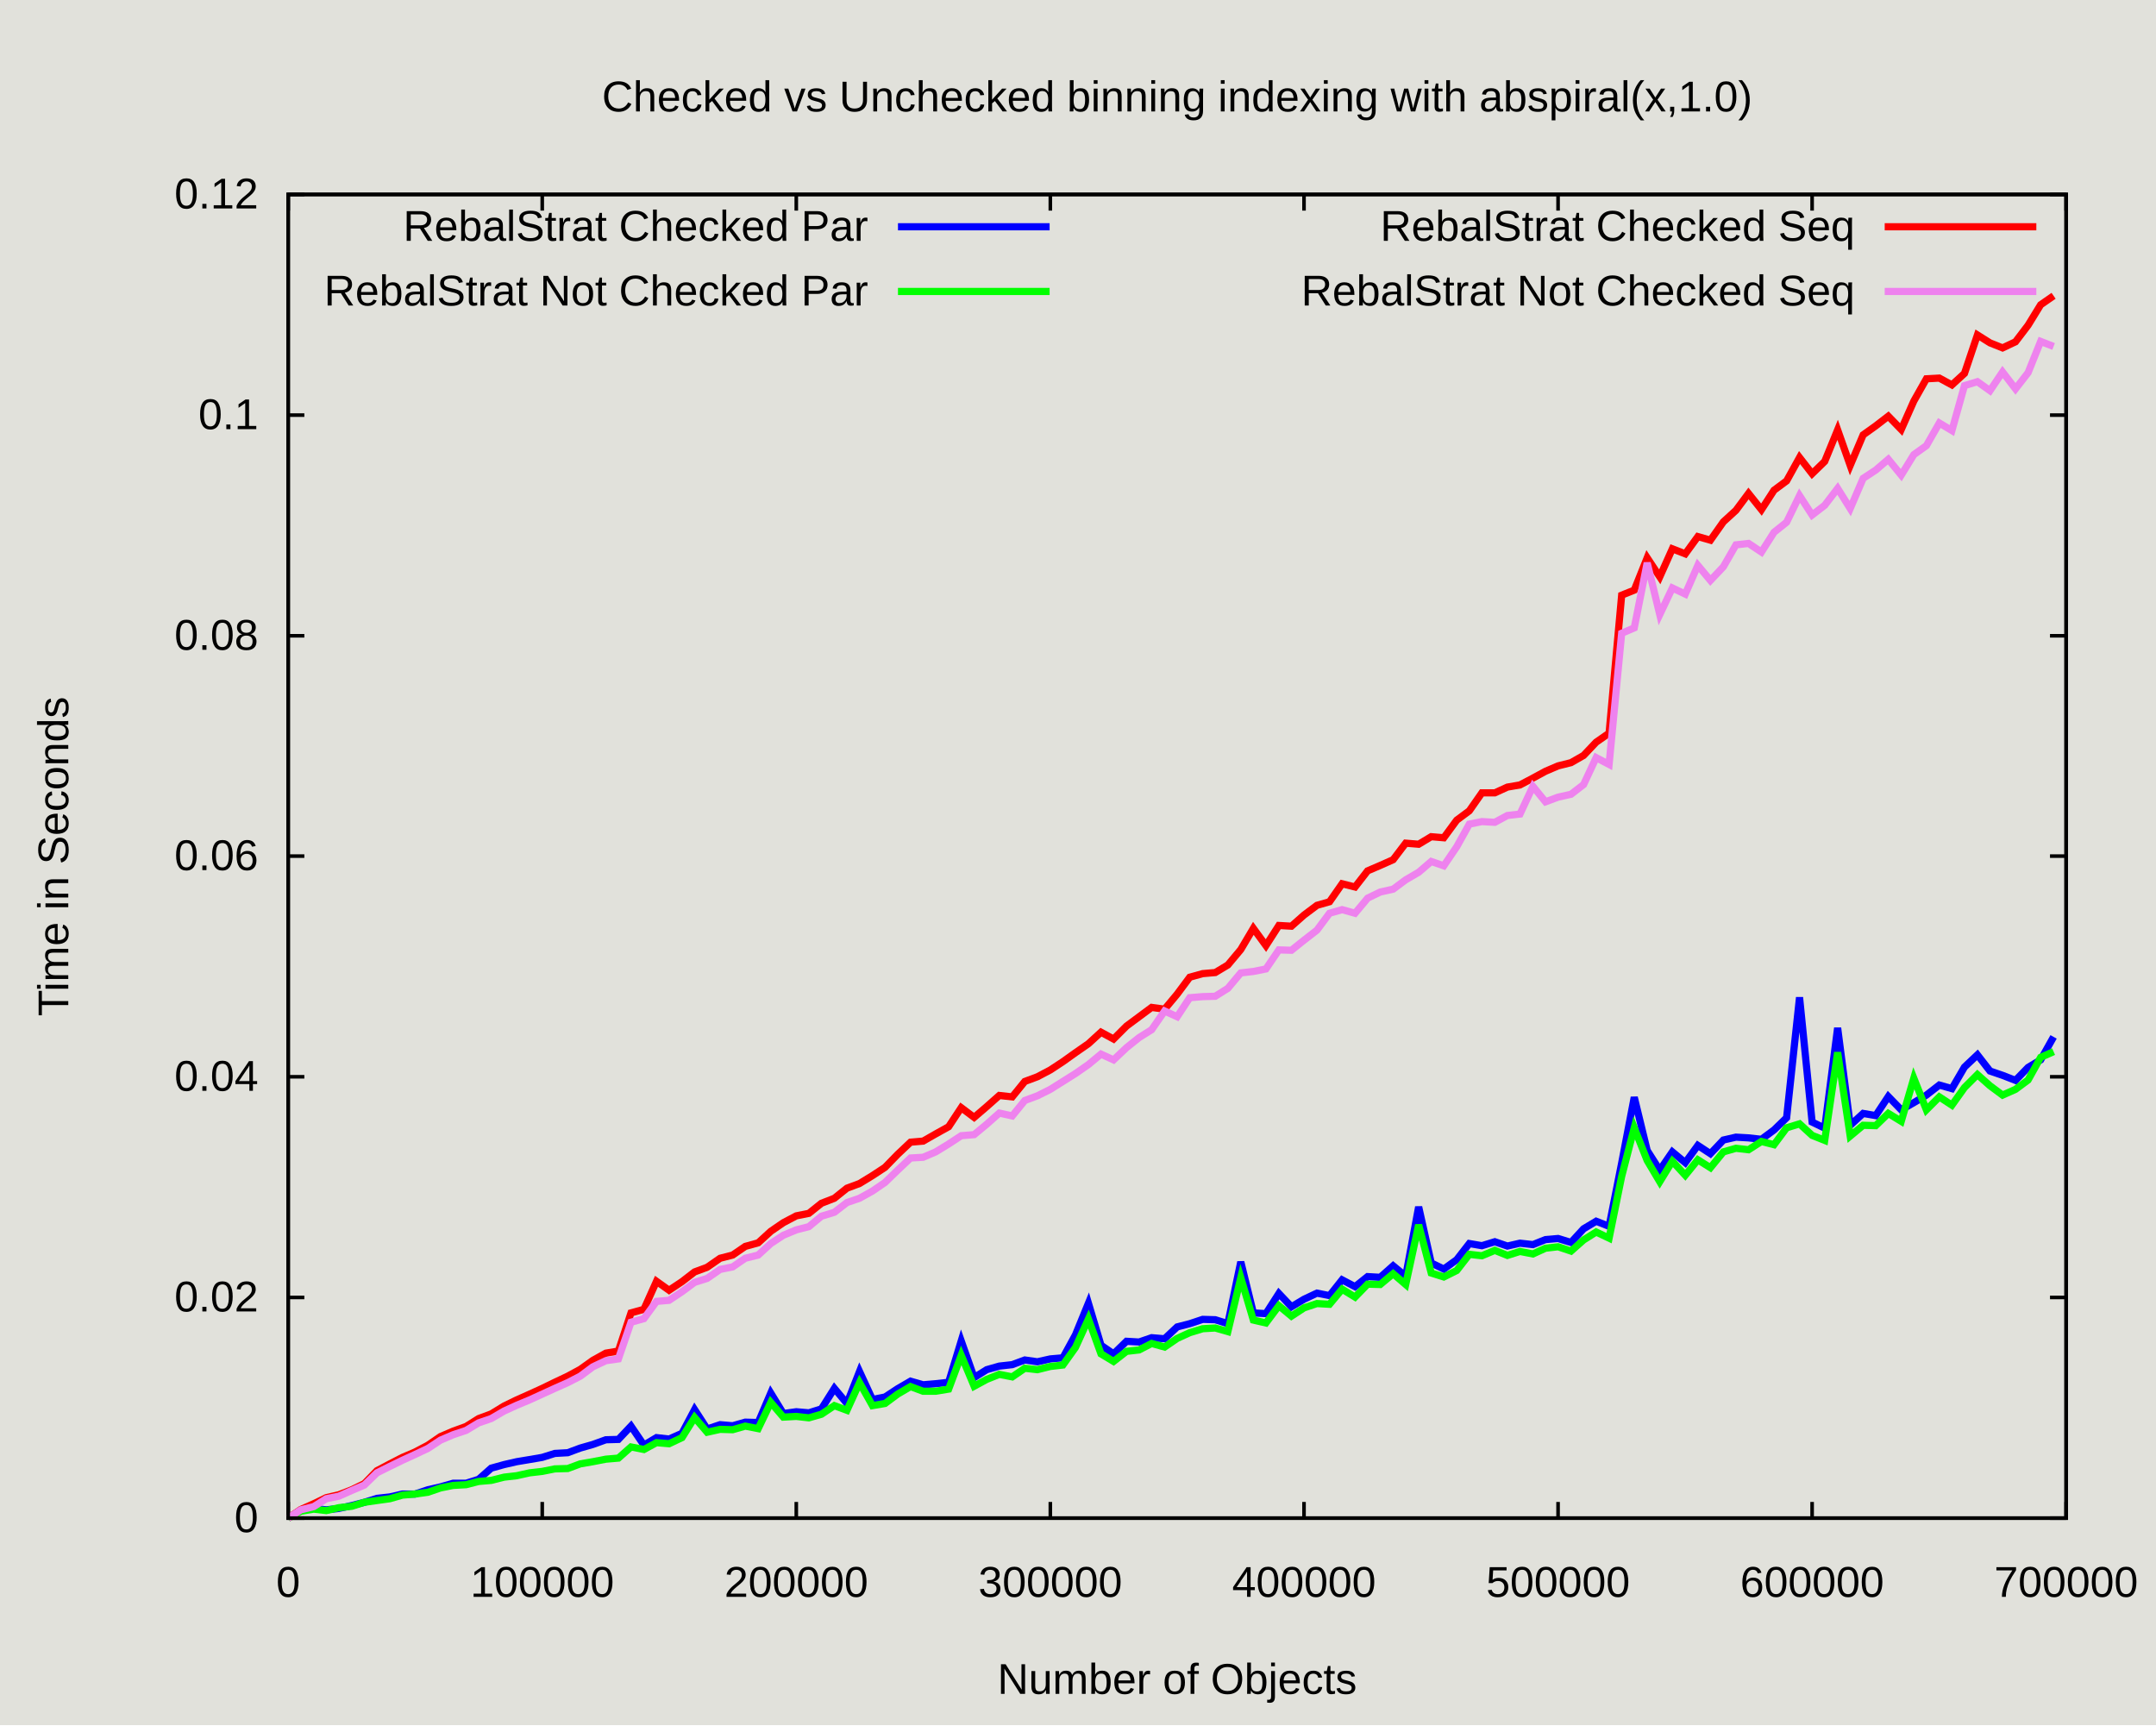
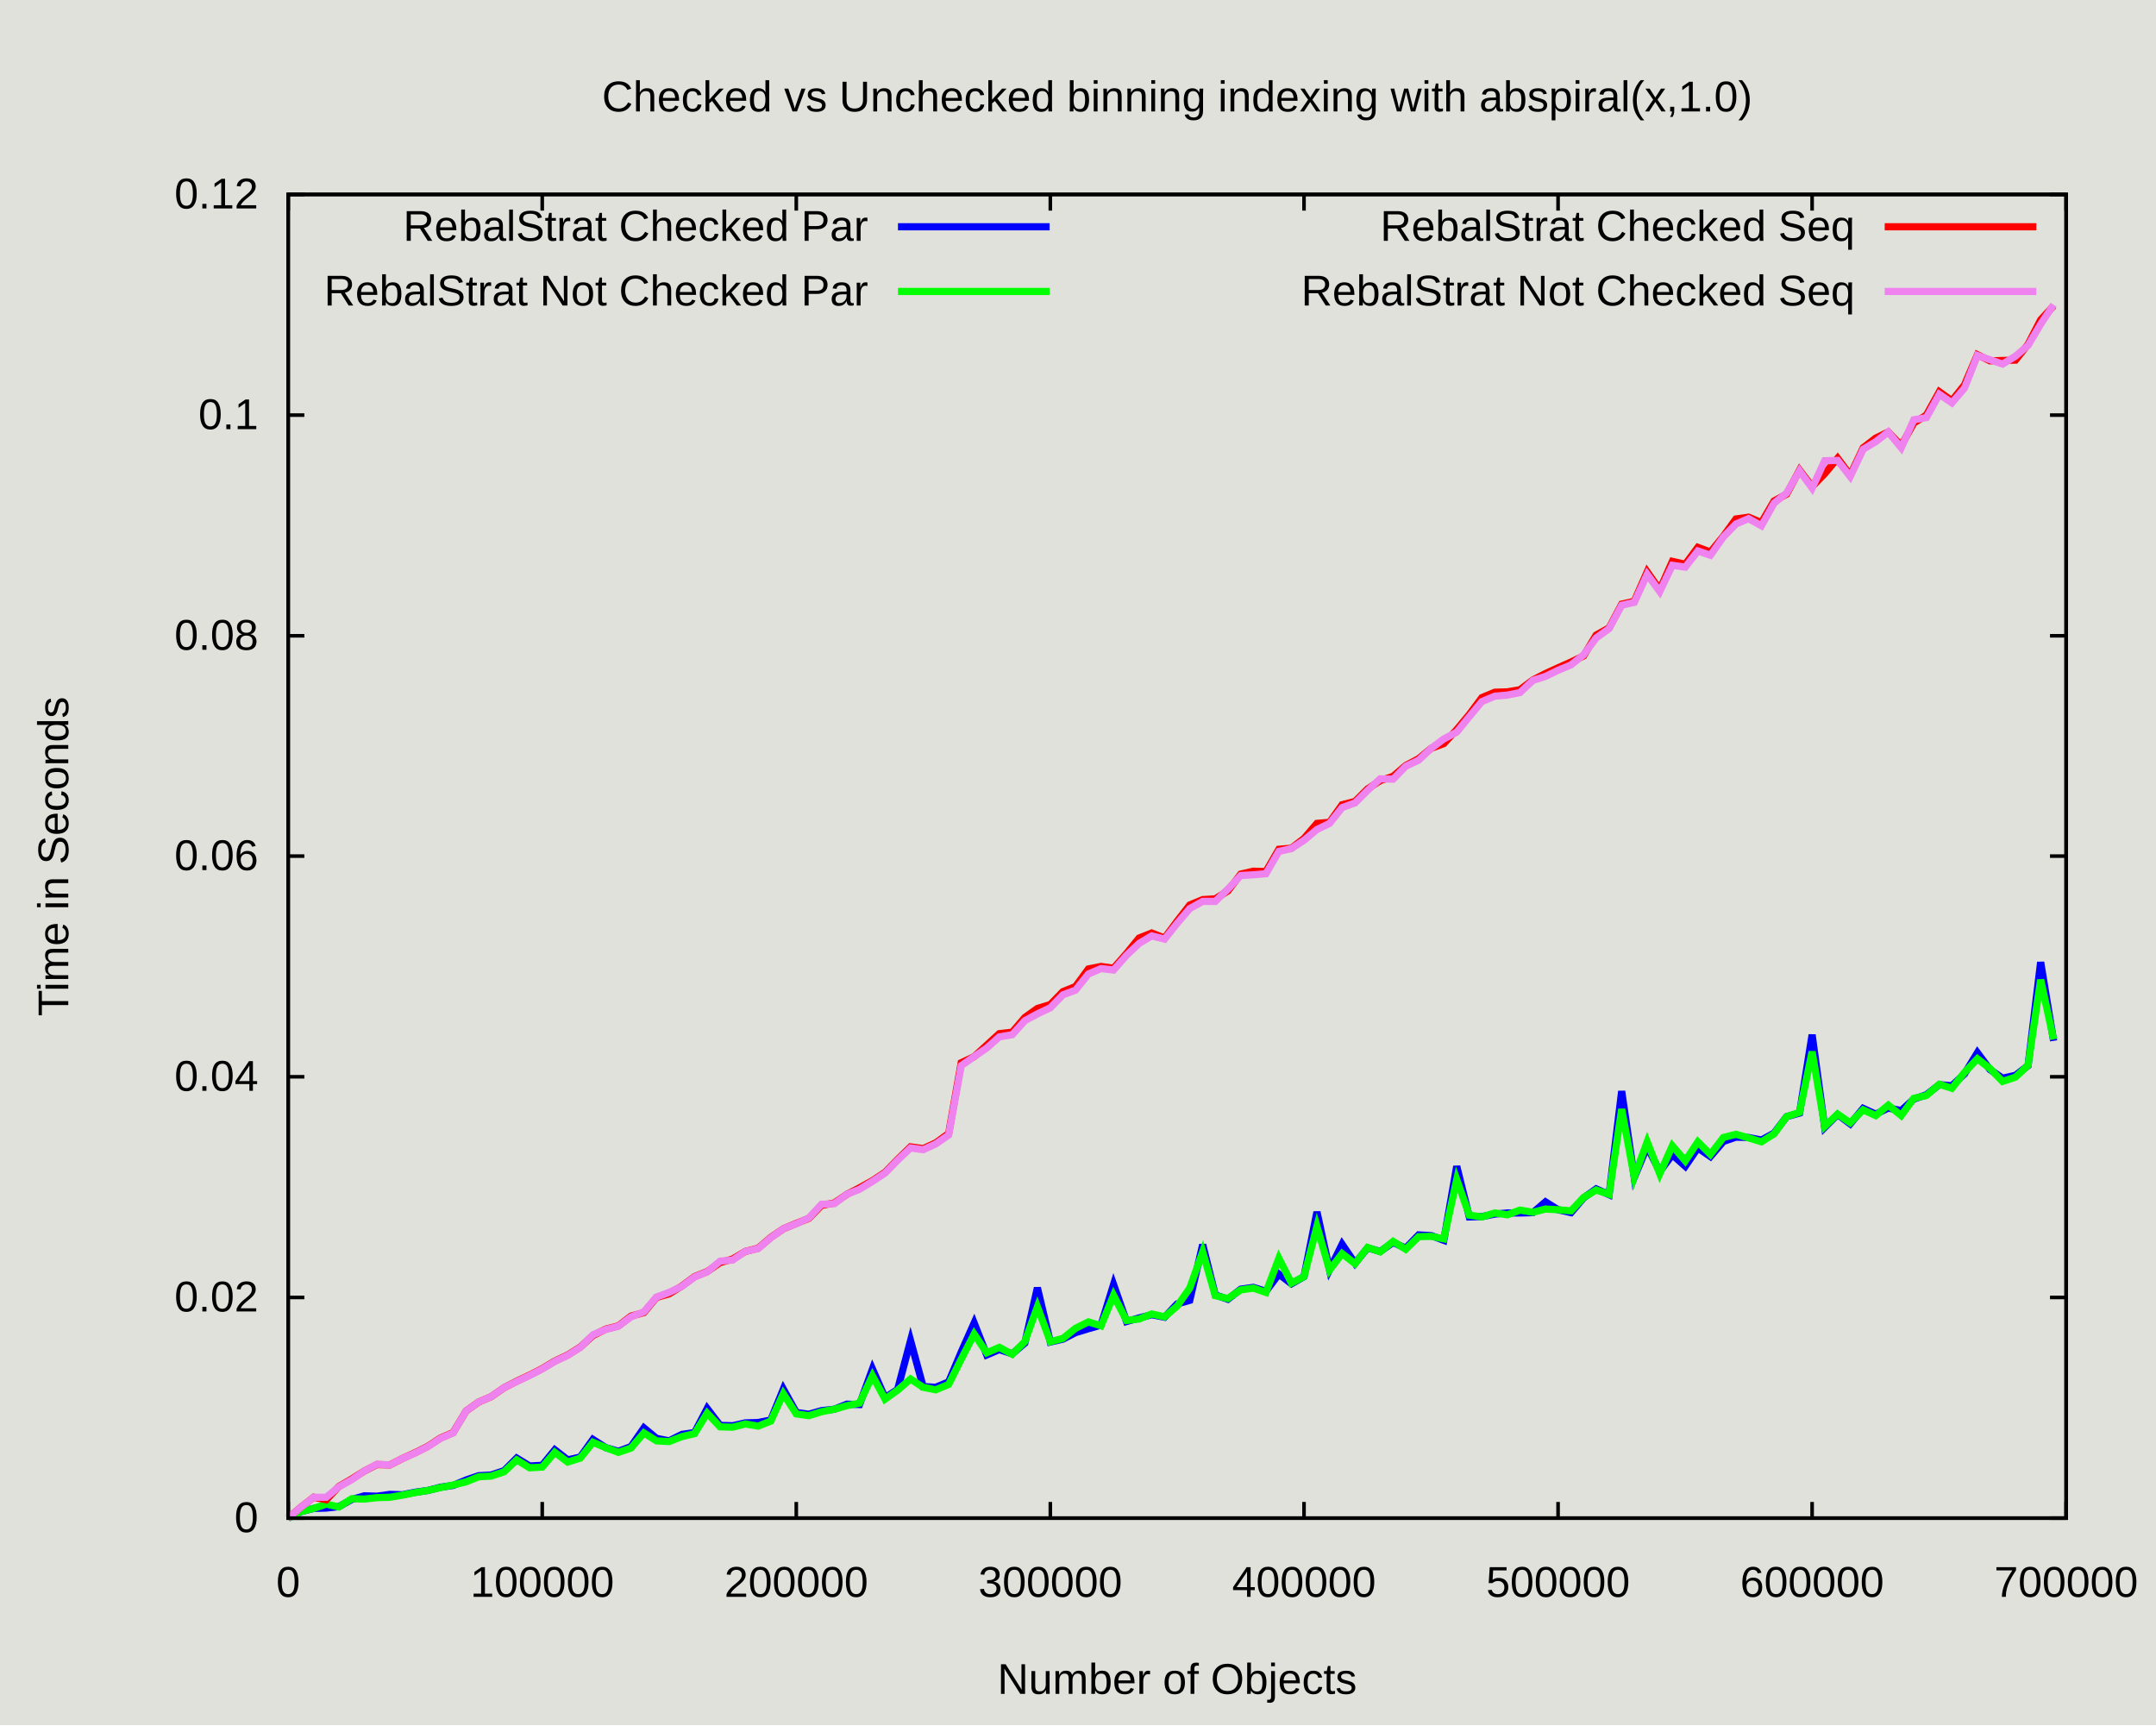
<svg xmlns="http://www.w3.org/2000/svg" xmlns:xlink="http://www.w3.org/1999/xlink" width="600" height="480" viewBox="0 0 600 480">
  <g id="gnuplot_canvas">
    <rect x="0" y="0" width="600" height="480" fill="#e1e1db" />
    <defs>
      <circle id="gpDot" r="0.5" stroke-width="0.5" stroke="currentColor" />
      <path id="gpPt0" stroke-width="0.222" stroke="currentColor" d="M-1,0 h2 M0,-1 v2" />
      <path id="gpPt1" stroke-width="0.222" stroke="currentColor" d="M-1,-1 L1,1 M1,-1 L-1,1" />
      <path id="gpPt2" stroke-width="0.222" stroke="currentColor" d="M-1,0 L1,0 M0,-1 L0,1 M-1,-1 L1,1 M-1,1 L1,-1" />
      <rect id="gpPt3" stroke-width="0.222" stroke="currentColor" x="-1" y="-1" width="2" height="2" />
      <rect id="gpPt4" stroke-width="0.222" stroke="currentColor" fill="currentColor" x="-1" y="-1" width="2" height="2" />
      <circle id="gpPt5" stroke-width="0.222" stroke="currentColor" cx="0" cy="0" r="1" />
      <use xlink:href="#gpPt5" id="gpPt6" fill="currentColor" stroke="none" />
      <path id="gpPt7" stroke-width="0.222" stroke="currentColor" d="M0,-1.33 L-1.33,0.67 L1.33,0.67 z" />
      <use xlink:href="#gpPt7" id="gpPt8" fill="currentColor" stroke="none" />
      <use xlink:href="#gpPt7" id="gpPt9" stroke="currentColor" transform="rotate(180)" />
      <use xlink:href="#gpPt9" id="gpPt10" fill="currentColor" stroke="none" />
      <use xlink:href="#gpPt3" id="gpPt11" stroke="currentColor" transform="rotate(45)" />
      <use xlink:href="#gpPt11" id="gpPt12" fill="currentColor" stroke="none" />
      <path id="gpPt13" stroke-width="0.222" stroke="currentColor" d="M0,1.330 L1.265,0.411 L0.782,-1.067 L-0.782,-1.076 L-1.265,0.411 z" />
      <use xlink:href="#gpPt13" id="gpPt14" fill="currentColor" stroke="none" />
      <filter id="textbox" filterUnits="objectBoundingBox" x="0" y="0" height="1" width="1">
        <feFlood flood-color="#E1E1DB" flood-opacity="1" result="bgnd" />
        <feComposite in="SourceGraphic" in2="bgnd" operator="atop" />
      </filter>
      <filter id="greybox" filterUnits="objectBoundingBox" x="0" y="0" height="1" width="1">
        <feFlood flood-color="lightgrey" flood-opacity="1" result="grey" />
        <feComposite in="SourceGraphic" in2="grey" operator="atop" />
      </filter>
    </defs>
    <g fill="none" color="#E1E1DB" stroke="currentColor" stroke-width="1.00" stroke-linecap="butt" stroke-linejoin="miter">
</g>
    <g fill="none" color="black" stroke="currentColor" stroke-width="1.00" stroke-linecap="butt" stroke-linejoin="miter">
      <path stroke="rgb(  0,   0,   0)" d="M80.2,422.4 L84.7,422.4 M575.0,422.4 L570.5,422.4  " />
      <g transform="translate(71.9,426.3)" stroke="none" fill="rgb(0,0,0)" font-family="Arial" font-size="12.00" text-anchor="end">
        <text>
          <tspan font-family="Arial"> 0</tspan>
        </text>
      </g>
    </g>
    <g fill="none" color="black" stroke="currentColor" stroke-width="1.00" stroke-linecap="butt" stroke-linejoin="miter">
      <path stroke="rgb(  0,   0,   0)" d="M80.2,361.0 L84.7,361.0 M575.0,361.0 L570.5,361.0  " />
      <g transform="translate(71.9,364.9)" stroke="none" fill="rgb(0,0,0)" font-family="Arial" font-size="12.00" text-anchor="end">
        <text>
          <tspan font-family="Arial"> 0.02</tspan>
        </text>
      </g>
    </g>
    <g fill="none" color="black" stroke="currentColor" stroke-width="1.00" stroke-linecap="butt" stroke-linejoin="miter">
      <path stroke="rgb(  0,   0,   0)" d="M80.2,299.6 L84.7,299.6 M575.0,299.6 L570.5,299.6  " />
      <g transform="translate(71.9,303.5)" stroke="none" fill="rgb(0,0,0)" font-family="Arial" font-size="12.00" text-anchor="end">
        <text>
          <tspan font-family="Arial"> 0.04</tspan>
        </text>
      </g>
    </g>
    <g fill="none" color="black" stroke="currentColor" stroke-width="1.00" stroke-linecap="butt" stroke-linejoin="miter">
      <path stroke="rgb(  0,   0,   0)" d="M80.2,238.2 L84.7,238.2 M575.0,238.2 L570.5,238.2  " />
      <g transform="translate(71.9,242.1)" stroke="none" fill="rgb(0,0,0)" font-family="Arial" font-size="12.00" text-anchor="end">
        <text>
          <tspan font-family="Arial"> 0.06</tspan>
        </text>
      </g>
    </g>
    <g fill="none" color="black" stroke="currentColor" stroke-width="1.00" stroke-linecap="butt" stroke-linejoin="miter">
      <path stroke="rgb(  0,   0,   0)" d="M80.2,176.9 L84.7,176.9 M575.0,176.9 L570.5,176.9  " />
      <g transform="translate(71.9,180.8)" stroke="none" fill="rgb(0,0,0)" font-family="Arial" font-size="12.00" text-anchor="end">
        <text>
          <tspan font-family="Arial"> 0.08</tspan>
        </text>
      </g>
    </g>
    <g fill="none" color="black" stroke="currentColor" stroke-width="1.00" stroke-linecap="butt" stroke-linejoin="miter">
      <path stroke="rgb(  0,   0,   0)" d="M80.2,115.5 L84.7,115.5 M575.0,115.5 L570.5,115.5  " />
      <g transform="translate(71.9,119.4)" stroke="none" fill="rgb(0,0,0)" font-family="Arial" font-size="12.00" text-anchor="end">
        <text>
          <tspan font-family="Arial"> 0.1</tspan>
        </text>
      </g>
    </g>
    <g fill="none" color="black" stroke="currentColor" stroke-width="1.00" stroke-linecap="butt" stroke-linejoin="miter">
      <path stroke="rgb(  0,   0,   0)" d="M80.2,54.1 L84.7,54.1 M575.0,54.1 L570.5,54.1  " />
      <g transform="translate(71.9,58.0)" stroke="none" fill="rgb(0,0,0)" font-family="Arial" font-size="12.00" text-anchor="end">
        <text>
          <tspan font-family="Arial"> 0.12</tspan>
        </text>
      </g>
    </g>
    <g fill="none" color="black" stroke="currentColor" stroke-width="1.00" stroke-linecap="butt" stroke-linejoin="miter">
      <path stroke="rgb(  0,   0,   0)" d="M80.2,422.4 L80.2,417.9 M80.2,54.1 L80.2,58.6  " />
      <g transform="translate(80.2,444.3)" stroke="none" fill="rgb(0,0,0)" font-family="Arial" font-size="12.00" text-anchor="middle">
        <text>
          <tspan font-family="Arial"> 0</tspan>
        </text>
      </g>
    </g>
    <g fill="none" color="black" stroke="currentColor" stroke-width="1.00" stroke-linecap="butt" stroke-linejoin="miter">
      <path stroke="rgb(  0,   0,   0)" d="M150.9,422.4 L150.9,417.9 M150.9,54.1 L150.9,58.6  " />
      <g transform="translate(150.9,444.3)" stroke="none" fill="rgb(0,0,0)" font-family="Arial" font-size="12.00" text-anchor="middle">
        <text>
          <tspan font-family="Arial"> 100000</tspan>
        </text>
      </g>
    </g>
    <g fill="none" color="black" stroke="currentColor" stroke-width="1.00" stroke-linecap="butt" stroke-linejoin="miter">
      <path stroke="rgb(  0,   0,   0)" d="M221.6,422.4 L221.6,417.9 M221.6,54.1 L221.6,58.6  " />
      <g transform="translate(221.6,444.3)" stroke="none" fill="rgb(0,0,0)" font-family="Arial" font-size="12.00" text-anchor="middle">
        <text>
          <tspan font-family="Arial"> 200000</tspan>
        </text>
      </g>
    </g>
    <g fill="none" color="black" stroke="currentColor" stroke-width="1.00" stroke-linecap="butt" stroke-linejoin="miter">
      <path stroke="rgb(  0,   0,   0)" d="M292.3,422.4 L292.3,417.9 M292.3,54.1 L292.3,58.6  " />
      <g transform="translate(292.3,444.3)" stroke="none" fill="rgb(0,0,0)" font-family="Arial" font-size="12.00" text-anchor="middle">
        <text>
          <tspan font-family="Arial"> 300000</tspan>
        </text>
      </g>
    </g>
    <g fill="none" color="black" stroke="currentColor" stroke-width="1.00" stroke-linecap="butt" stroke-linejoin="miter">
      <path stroke="rgb(  0,   0,   0)" d="M362.9,422.4 L362.9,417.9 M362.9,54.1 L362.9,58.6  " />
      <g transform="translate(362.9,444.3)" stroke="none" fill="rgb(0,0,0)" font-family="Arial" font-size="12.00" text-anchor="middle">
        <text>
          <tspan font-family="Arial"> 400000</tspan>
        </text>
      </g>
    </g>
    <g fill="none" color="black" stroke="currentColor" stroke-width="1.00" stroke-linecap="butt" stroke-linejoin="miter">
      <path stroke="rgb(  0,   0,   0)" d="M433.6,422.4 L433.6,417.9 M433.6,54.1 L433.6,58.6  " />
      <g transform="translate(433.6,444.3)" stroke="none" fill="rgb(0,0,0)" font-family="Arial" font-size="12.00" text-anchor="middle">
        <text>
          <tspan font-family="Arial"> 500000</tspan>
        </text>
      </g>
    </g>
    <g fill="none" color="black" stroke="currentColor" stroke-width="1.00" stroke-linecap="butt" stroke-linejoin="miter">
      <path stroke="rgb(  0,   0,   0)" d="M504.3,422.4 L504.3,417.9 M504.3,54.1 L504.3,58.6  " />
      <g transform="translate(504.3,444.3)" stroke="none" fill="rgb(0,0,0)" font-family="Arial" font-size="12.00" text-anchor="middle">
        <text>
          <tspan font-family="Arial"> 600000</tspan>
        </text>
      </g>
    </g>
    <g fill="none" color="black" stroke="currentColor" stroke-width="1.00" stroke-linecap="butt" stroke-linejoin="miter">
      <path stroke="rgb(  0,   0,   0)" d="M575.0,422.4 L575.0,417.9 M575.0,54.1 L575.0,58.6  " />
      <g transform="translate(575.0,444.3)" stroke="none" fill="rgb(0,0,0)" font-family="Arial" font-size="12.00" text-anchor="middle">
        <text>
          <tspan font-family="Arial"> 700000</tspan>
        </text>
      </g>
    </g>
    <g fill="none" color="black" stroke="currentColor" stroke-width="1.00" stroke-linecap="butt" stroke-linejoin="miter">
</g>
    <g fill="none" color="black" stroke="currentColor" stroke-width="1.00" stroke-linecap="butt" stroke-linejoin="miter">
      <path stroke="rgb(  0,   0,   0)" d="M80.2,54.1 L80.2,422.4 L575.0,422.4 L575.0,54.1 L80.2,54.1 Z  " />
    </g>
    <g fill="none" color="black" stroke="currentColor" stroke-width="1.00" stroke-linecap="butt" stroke-linejoin="miter">
      <g transform="translate(19.0,238.3) rotate(270)" stroke="none" fill="black" font-family="Arial" font-size="12.00" text-anchor="middle">
        <text>
          <tspan font-family="Arial">Time in Seconds</tspan>
        </text>
      </g>
    </g>
    <g fill="none" color="black" stroke="currentColor" stroke-width="1.00" stroke-linecap="butt" stroke-linejoin="miter">
      <g transform="translate(327.6,471.3)" stroke="none" fill="black" font-family="Arial" font-size="12.00" text-anchor="middle">
        <text>
          <tspan font-family="Arial">Number of Objects</tspan>
        </text>
      </g>
    </g>
    <g fill="none" color="black" stroke="currentColor" stroke-width="1.00" stroke-linecap="butt" stroke-linejoin="miter">
      <g transform="translate(327.6,31.0)" stroke="none" fill="black" font-family="Arial" font-size="12.00" text-anchor="middle">
        <text>
          <tspan font-family="Arial">Checked vs Unchecked binning indexing with abspiral(x,1.0)</tspan>
        </text>
      </g>
    </g>
    <g fill="none" color="black" stroke="currentColor" stroke-width="1.00" stroke-linecap="butt" stroke-linejoin="miter">
</g>
    <g id="gnuplot_plot_1">
      <g fill="none" color="#E1E1DB" stroke="currentColor" stroke-width="2.00" stroke-linecap="butt" stroke-linejoin="miter">
</g>
      <g fill="none" color="black" stroke="currentColor" stroke-width="2.00" stroke-linecap="butt" stroke-linejoin="miter">
        <g transform="translate(241.6,67.0)" stroke="none" fill="black" font-family="Arial" font-size="12.00" text-anchor="end">
          <text>
            <tspan font-family="Arial">RebalStrat Checked Par</tspan>
          </text>
        </g>
      </g>
      <g fill="none" color="black" stroke="currentColor" stroke-width="2.00" stroke-linecap="butt" stroke-linejoin="miter">
-         <path stroke="rgb(  0,   0, 255)" d="M249.9,63.1 L292.1,63.1 M80.2,422.4 L83.7,420.2 L87.3,419.7 L90.8,420.1 L94.3,419.7 L97.9,418.9   L101.4,418.0 L104.9,416.9 L108.5,416.5 L112.0,415.7 L115.5,415.7 L119.1,414.5 L122.6,413.7 L126.1,412.7   L129.7,412.7 L133.2,411.6 L136.7,408.5 L140.3,407.5 L143.8,406.7 L147.4,406.1 L150.9,405.5 L154.4,404.4   L158.0,404.2 L161.5,402.9 L165.0,401.9 L168.6,400.6 L172.1,400.5 L175.6,396.8 L179.2,402.1 L182.7,400.0   L186.2,400.4 L189.8,398.8 L193.3,392.2 L196.8,397.6 L200.4,396.4 L203.9,396.7 L207.4,395.7 L211.0,395.8   L214.5,387.6 L218.0,393.3 L221.6,392.8 L225.1,393.1 L228.6,392.0 L232.2,386.3 L235.7,390.5 L239.2,381.6   L242.8,389.4 L246.3,388.7 L249.8,386.4 L253.4,384.3 L256.9,385.3 L260.4,385.0 L264.0,384.6 L267.5,373.1   L271.1,383.3 L274.6,381.1 L278.1,380.1 L281.7,379.7 L285.2,378.4 L288.7,378.9 L292.3,378.1 L295.8,377.8   L299.3,371.4 L302.9,362.6 L306.4,374.3 L309.9,376.7 L313.5,373.2 L317.0,373.4 L320.5,372.2 L324.1,372.5   L327.6,369.2 L331.1,368.3 L334.7,367.1 L338.2,367.2 L341.7,368.3 L345.3,351.1 L348.8,365.3 L352.3,365.5   L355.9,359.9 L359.4,363.6 L362.9,361.5 L366.5,359.8 L370.0,360.5 L373.5,356.1 L377.1,358.0 L380.6,355.2   L384.1,355.4 L387.7,352.2 L391.2,355.1 L394.8,335.8 L398.3,351.4 L401.8,353.1 L405.4,350.5 L408.9,346.0   L412.4,346.6 L416.0,345.5 L419.5,346.7 L423.0,345.9 L426.6,346.3 L430.1,344.9 L433.6,344.6 L437.2,345.7   L440.7,341.9 L444.2,339.8 L447.8,341.2 L451.3,323.6 L454.8,305.3 L458.4,320.1 L461.9,325.6 L465.4,320.5   L469.0,323.5 L472.5,318.7 L476.0,321.0 L479.6,317.2 L483.1,316.4 L486.6,316.6 L490.2,317.0 L493.7,314.4   L497.2,311.0 L500.8,277.5 L504.3,312.2 L507.8,313.9 L511.4,286.0 L514.9,313.1 L518.5,309.8 L522.0,310.4   L525.5,305.1 L529.1,308.8 L532.6,306.8 L536.1,304.7 L539.7,301.9 L543.2,302.9 L546.7,296.9 L550.3,293.5   L553.8,298.0 L557.3,299.2 L560.9,300.6 L564.4,297.0 L567.9,294.9 L571.5,288.5  " />
+         <path stroke="rgb(  0,   0, 255)" d="M249.9,63.1 L292.1,63.1 M80.2,422.4 L83.7,420.6 L87.3,419.7 L90.8,419.6 L94.3,419.2 L97.9,417.2   L101.4,416.2 L104.9,416.3 L108.5,415.8 L112.0,415.9 L115.5,415.2 L119.1,414.7 L122.6,413.8 L126.1,413.3   L129.7,411.8 L133.2,410.6 L136.7,410.4 L140.3,409.2 L143.8,405.7 L147.4,407.9 L150.9,407.7 L154.4,403.4   L158.0,406.2 L161.5,405.4 L165.0,400.5 L168.6,402.8 L172.1,403.8 L175.6,402.5 L179.2,397.3 L182.7,400.2   L186.2,400.9 L189.8,399.1 L193.3,398.6 L196.8,391.9 L200.4,396.6 L203.9,396.7 L207.4,395.9 L211.0,395.8   L214.5,395.1 L218.0,386.5 L221.6,393.0 L225.1,393.5 L228.6,392.5 L232.2,392.1 L235.7,390.7 L239.2,390.8   L242.8,380.9 L246.3,388.9 L249.8,386.6 L253.4,373.0 L256.9,385.8 L260.4,386.0 L264.0,384.5 L267.5,376.2   L271.1,368.1 L274.6,377.0 L278.1,375.5 L281.7,376.7 L285.2,373.7 L288.7,358.3 L292.3,373.4 L295.8,372.6   L299.3,370.8 L302.9,369.7 L306.4,368.7 L309.9,357.4 L313.5,367.7 L317.0,366.7 L320.5,365.8 L324.1,366.5   L327.6,362.8 L331.1,361.8 L334.7,346.3 L338.2,360.3 L341.7,361.5 L345.3,358.7 L348.8,358.2 L352.3,359.3   L355.9,354.5 L359.4,357.2 L362.9,355.2 L366.5,337.2 L370.0,353.3 L373.5,346.2 L377.1,351.5 L380.6,347.2   L384.1,348.2 L387.7,345.7 L391.2,347.3 L394.8,343.6 L398.3,343.8 L401.8,345.1 L405.4,324.5 L408.9,338.6   L412.4,338.5 L416.0,337.8 L419.5,337.5 L423.0,337.5 L426.6,337.4 L430.1,334.4 L433.6,336.6 L437.2,337.4   L440.7,333.3 L444.2,330.8 L447.8,332.4 L451.3,303.6 L454.8,327.6 L458.4,319.0 L461.9,326.0 L465.4,321.3   L469.0,324.5 L472.5,319.4 L476.0,321.8 L479.6,317.6 L483.1,316.4 L486.6,316.5 L490.2,317.2 L493.7,315.3   L497.2,310.7 L500.8,309.7 L504.3,287.9 L507.8,313.7 L511.4,310.1 L514.9,312.7 L518.5,308.4 L522.0,310.0   L525.5,308.3 L529.1,309.0 L532.6,305.8 L536.1,304.6 L539.7,301.8 L543.2,302.1 L546.7,298.8 L550.3,292.9   L553.8,297.6 L557.3,300.0 L560.9,299.2 L564.4,296.5 L567.9,267.7 L571.5,289.6  " />
      </g>
    </g>
    <g id="gnuplot_plot_2">
      <g fill="none" color="black" stroke="currentColor" stroke-width="2.00" stroke-linecap="butt" stroke-linejoin="miter">
        <g transform="translate(241.6,85.0)" stroke="none" fill="black" font-family="Arial" font-size="12.00" text-anchor="end">
          <text>
            <tspan font-family="Arial">RebalStrat Not Checked Par</tspan>
          </text>
        </g>
      </g>
      <g fill="none" color="black" stroke="currentColor" stroke-width="2.00" stroke-linecap="butt" stroke-linejoin="miter">
-         <path stroke="rgb(  0, 255,   0)" d="M249.9,81.1 L292.1,81.1 M80.2,422.4 L83.7,420.5 L87.3,419.9 L90.8,420.3 L94.3,419.5 L97.9,419.1   L101.4,418.0 L104.9,417.5 L108.5,417.0 L112.0,416.0 L115.5,415.7 L119.1,415.2 L122.6,414.0 L126.1,413.3   L129.7,413.1 L133.2,412.2 L136.7,411.9 L140.3,411.0 L143.8,410.6 L147.4,409.8 L150.9,409.4 L154.4,408.7   L158.0,408.6 L161.5,407.3 L165.0,406.7 L168.6,406.0 L172.1,405.7 L175.6,402.6 L179.2,403.3 L182.7,401.4   L186.2,401.7 L189.8,400.0 L193.3,394.4 L196.8,398.5 L200.4,397.7 L203.9,397.8 L207.4,396.8 L211.0,397.5   L214.5,390.2 L218.0,394.3 L221.6,394.1 L225.1,394.5 L228.6,393.5 L232.2,391.1 L235.7,392.4 L239.2,384.7   L242.8,391.1 L246.3,390.5 L249.8,387.9 L253.4,385.8 L256.9,387.1 L260.4,387.1 L264.0,386.5 L267.5,377.1   L271.1,385.7 L274.6,383.8 L278.1,382.4 L281.7,383.1 L285.2,380.7 L288.7,381.1 L292.3,380.2 L295.8,379.8   L299.3,374.9 L302.9,367.0 L306.4,376.7 L309.9,378.8 L313.5,376.0 L317.0,375.6 L320.5,373.8 L324.1,374.8   L327.6,372.4 L331.1,370.8 L334.7,369.7 L338.2,369.5 L341.7,370.5 L345.3,355.5 L348.8,367.3 L352.3,368.1   L355.9,363.3 L359.4,366.2 L362.9,363.9 L366.5,362.7 L370.0,362.9 L373.5,358.7 L377.1,360.9 L380.6,357.3   L384.1,357.4 L387.7,354.4 L391.2,357.4 L394.8,340.8 L398.3,354.2 L401.8,355.3 L405.4,353.5 L408.9,349.0   L412.4,349.4 L416.0,347.9 L419.5,349.3 L423.0,348.2 L426.6,348.9 L430.1,347.3 L433.6,346.9 L437.2,348.1   L440.7,345.0 L444.2,342.8 L447.8,344.5 L451.3,327.3 L454.8,313.8 L458.4,322.9 L461.9,328.8 L465.4,323.1   L469.0,327.0 L472.5,322.7 L476.0,324.9 L479.6,320.5 L483.1,319.5 L486.6,319.9 L490.2,317.6 L493.7,318.5   L497.2,313.8 L500.8,312.7 L504.3,315.9 L507.8,317.3 L511.4,292.8 L514.9,316.1 L518.5,313.1 L522.0,313.2   L525.5,309.8 L529.1,312.0 L532.6,300.0 L536.1,308.8 L539.7,305.2 L543.2,307.5 L546.7,302.6 L550.3,299.0   L553.8,302.1 L557.3,304.7 L560.9,303.1 L564.4,300.5 L567.9,294.2 L571.5,292.6  " />
+         <path stroke="rgb(  0, 255,   0)" d="M249.9,81.1 L292.1,81.1 M80.2,422.4 L83.7,420.6 L87.3,419.7 L90.8,418.5 L94.3,419.3 L97.9,417.0   L101.4,417.1 L104.9,416.7 L108.5,416.6 L112.0,416.0 L115.5,415.3 L119.1,414.7 L122.6,413.9 L126.1,413.2   L129.7,412.3 L133.2,410.9 L136.7,410.7 L140.3,409.5 L143.8,406.2 L147.4,408.4 L150.9,408.2 L154.4,404.1   L158.0,406.8 L161.5,405.7 L165.0,401.3 L168.6,402.8 L172.1,404.1 L175.6,402.9 L179.2,398.7 L182.7,400.9   L186.2,401.1 L189.8,399.7 L193.3,398.9 L196.8,393.2 L200.4,397.0 L203.9,397.1 L207.4,396.2 L211.0,396.8   L214.5,395.4 L218.0,387.8 L221.6,393.4 L225.1,393.9 L228.6,392.8 L232.2,392.1 L235.7,391.1 L239.2,390.4   L242.8,382.8 L246.3,389.3 L249.8,386.8 L253.4,383.7 L256.9,386.0 L260.4,386.7 L264.0,385.2 L267.5,378.2   L271.1,371.2 L274.6,376.4 L278.1,374.9 L281.7,376.8 L285.2,373.3 L288.7,363.6 L292.3,373.3 L295.8,372.4   L299.3,369.6 L302.9,367.8 L306.4,368.9 L309.9,360.4 L313.5,367.4 L317.0,367.0 L320.5,365.6 L324.1,366.4   L327.6,363.4 L331.1,358.4 L334.7,348.3 L338.2,360.5 L341.7,361.3 L345.3,358.9 L348.8,358.4 L352.3,359.6   L355.9,350.1 L359.4,357.0 L362.9,355.2 L366.5,341.2 L370.0,353.4 L373.5,348.8 L377.1,351.6 L380.6,347.1   L384.1,348.3 L387.7,345.4 L391.2,347.6 L394.8,344.1 L398.3,344.0 L401.8,344.7 L405.4,328.2 L408.9,338.1   L412.4,338.6 L416.0,337.5 L419.5,338.0 L423.0,336.7 L426.6,337.3 L430.1,336.4 L433.6,336.6 L437.2,336.9   L440.7,333.2 L444.2,331.1 L447.8,332.3 L451.3,308.6 L454.8,327.5 L458.4,317.7 L461.9,326.6 L465.4,318.8   L469.0,323.0 L472.5,317.7 L476.0,321.2 L479.6,316.5 L483.1,315.6 L486.6,316.6 L490.2,317.7 L493.7,315.5   L497.2,310.7 L500.8,309.5 L504.3,292.6 L507.8,313.4 L511.4,310.0 L514.9,312.4 L518.5,308.8 L522.0,310.4   L525.5,307.5 L529.1,310.4 L532.6,305.6 L536.1,304.8 L539.7,301.7 L543.2,302.8 L546.7,298.4 L550.3,294.6   L553.8,297.3 L557.3,300.9 L560.9,299.7 L564.4,296.4 L567.9,272.6 L571.5,289.2  " />
      </g>
    </g>
    <g id="gnuplot_plot_3">
      <g fill="none" color="black" stroke="currentColor" stroke-width="2.00" stroke-linecap="butt" stroke-linejoin="miter">
        <g transform="translate(516.2,67.0)" stroke="none" fill="black" font-family="Arial" font-size="12.00" text-anchor="end">
          <text>
            <tspan font-family="Arial">RebalStrat Checked Seq</tspan>
          </text>
        </g>
      </g>
      <g fill="none" color="black" stroke="currentColor" stroke-width="2.00" stroke-linecap="butt" stroke-linejoin="miter">
-         <path stroke="rgb(255,   0,   0)" d="M524.5,63.1 L566.7,63.1 M80.2,422.4 L83.7,420.0 L87.3,418.4 L90.8,416.7 L94.3,415.9 L97.9,414.5   L101.4,412.8 L104.9,409.2 L108.5,407.3 L112.0,405.5 L115.5,404.0 L119.1,402.1 L122.6,399.7 L126.1,398.2   L129.7,396.9 L133.2,394.7 L136.7,393.4 L140.3,391.2 L143.8,389.5 L147.4,387.9 L150.9,386.3 L154.4,384.6   L158.0,382.9 L161.5,381.0 L165.0,378.5 L168.6,376.5 L172.1,375.9 L175.6,365.3 L179.2,364.3 L182.7,356.5   L186.2,359.0 L189.8,356.6 L193.3,353.9 L196.8,352.6 L200.4,350.1 L203.9,349.2 L207.4,346.8 L211.0,345.8   L214.5,342.6 L218.0,340.2 L221.6,338.3 L225.1,337.6 L228.6,334.8 L232.2,333.4 L235.7,330.6 L239.2,329.3   L242.8,327.1 L246.3,324.8 L249.8,321.2 L253.4,317.8 L256.9,317.5 L260.4,315.5 L264.0,313.5 L267.5,308.2   L271.1,310.9 L274.6,307.9 L278.1,304.8 L281.7,305.2 L285.2,300.9 L288.7,299.6 L292.3,297.7 L295.8,295.4   L299.3,292.9 L302.9,290.4 L306.4,287.2 L309.9,289.1 L313.5,285.5 L317.0,282.9 L320.5,280.3 L324.1,280.8   L327.6,276.6 L331.1,271.9 L334.7,270.9 L338.2,270.6 L341.7,268.5 L345.3,264.2 L348.8,258.3 L352.3,263.1   L355.9,257.5 L359.4,257.7 L362.9,254.6 L366.5,251.9 L370.0,250.9 L373.5,245.9 L377.1,246.8 L380.6,242.3   L384.1,240.8 L387.7,239.2 L391.2,234.6 L394.8,234.9 L398.3,232.8 L401.8,233.1 L405.4,228.2 L408.9,225.6   L412.4,220.6 L416.0,220.6 L419.5,219.0 L423.0,218.4 L426.6,216.5 L430.1,214.6 L433.6,213.1 L437.2,212.2   L440.7,210.2 L444.2,206.5 L447.8,204.0 L451.3,165.6 L454.8,164.2 L458.4,155.2 L461.9,160.5 L465.4,152.7   L469.0,154.1 L472.5,149.3 L476.0,150.3 L479.6,145.2 L483.1,142.0 L486.6,137.3 L490.2,141.8 L493.7,136.4   L497.2,133.8 L500.8,127.3 L504.3,131.8 L507.8,128.4 L511.4,119.6 L514.9,129.5 L518.5,121.0 L522.0,118.5   L525.5,115.8 L529.1,119.5 L532.6,111.6 L536.1,105.4 L539.7,105.2 L543.2,107.1 L546.7,103.9 L550.3,93.2   L553.8,95.4 L557.3,96.8 L560.9,95.1 L564.4,90.5 L567.9,84.8 L571.5,82.3  " />
+         <path stroke="rgb(255,   0,   0)" d="M524.5,63.1 L566.7,63.1 M80.2,422.4 L83.7,419.4 L87.3,416.6 L90.8,417.3 L94.3,413.6 L97.9,411.5   L101.4,409.3 L104.9,407.5 L108.5,407.6 L112.0,405.8 L115.5,404.2 L119.1,402.4 L122.6,400.1 L126.1,398.6   L129.7,392.6 L133.2,390.1 L136.7,388.6 L140.3,386.1 L143.8,384.3 L147.4,382.6 L150.9,380.8 L154.4,378.7   L158.0,377.0 L161.5,374.8 L165.0,371.6 L168.6,369.8 L172.1,368.9 L175.6,366.2 L179.2,365.2 L182.7,361.0   L186.2,360.0 L189.8,357.8 L193.3,355.2 L196.8,353.8 L200.4,351.3 L203.9,350.3 L207.4,348.2 L211.0,347.3   L214.5,344.3 L218.0,341.9 L221.6,340.4 L225.1,339.0 L228.6,335.4 L232.2,334.7 L235.7,332.3 L239.2,330.5   L242.8,328.5 L246.3,326.2 L249.8,322.6 L253.4,319.1 L256.9,319.6 L260.4,318.0 L264.0,315.4 L267.5,295.7   L271.1,294.0 L274.6,290.8 L278.1,287.6 L281.7,287.2 L285.2,283.1 L288.7,280.6 L292.3,279.5 L295.8,275.9   L299.3,274.5 L302.9,269.6 L306.4,268.9 L309.9,269.4 L313.5,265.3 L317.0,261.0 L320.5,259.6 L324.1,261.0   L327.6,256.3 L331.1,251.8 L334.7,250.3 L338.2,250.1 L341.7,247.9 L345.3,243.2 L348.8,242.4 L352.3,242.5   L355.9,236.3 L359.4,236.0 L362.9,233.3 L366.5,229.1 L370.0,228.8 L373.5,223.9 L377.1,223.0 L380.6,219.5   L384.1,217.2 L387.7,216.0 L391.2,213.0 L394.8,211.1 L398.3,208.2 L401.8,206.9 L405.4,203.0 L408.9,198.8   L412.4,194.1 L416.0,192.6 L419.5,192.5 L423.0,191.9 L426.6,189.2 L430.1,187.4 L433.6,185.8 L437.2,184.2   L440.7,182.5 L444.2,176.7 L447.8,174.7 L451.3,168.1 L454.8,167.3 L458.4,159.1 L461.9,164.1 L465.4,156.2   L469.0,157.0 L472.5,152.3 L476.0,153.6 L479.6,149.2 L483.1,144.4 L486.6,143.9 L490.2,145.4 L493.7,139.4   L497.2,137.5 L500.8,130.8 L504.3,135.4 L507.8,131.8 L511.4,127.5 L514.9,132.2 L518.5,124.6 L522.0,121.9   L525.5,120.2 L529.1,124.0 L532.6,117.7 L536.1,115.5 L539.7,109.0 L543.2,111.5 L546.7,107.1 L550.3,98.7   L553.8,100.4 L557.3,100.3 L560.9,100.2 L564.4,95.8 L567.9,89.0 L571.5,85.1  " />
      </g>
    </g>
    <g id="gnuplot_plot_4">
      <g fill="none" color="black" stroke="currentColor" stroke-width="2.00" stroke-linecap="butt" stroke-linejoin="miter">
        <g transform="translate(516.2,85.0)" stroke="none" fill="black" font-family="Arial" font-size="12.00" text-anchor="end">
          <text>
            <tspan font-family="Arial">RebalStrat Not Checked Seq</tspan>
          </text>
        </g>
      </g>
      <g fill="none" color="black" stroke="currentColor" stroke-width="2.00" stroke-linecap="butt" stroke-linejoin="miter">
-         <path stroke="rgb(238, 130, 238)" d="M524.5,81.1 L566.7,81.1 M80.2,422.4 L83.7,420.1 L87.3,419.2 L90.8,417.0 L94.3,416.3 L97.9,414.7   L101.4,413.2 L104.9,409.8 L108.5,408.0 L112.0,406.3 L115.5,404.7 L119.1,403.0 L122.6,400.7 L126.1,399.2   L129.7,398.0 L133.2,395.9 L136.7,394.7 L140.3,392.6 L143.8,391.0 L147.4,389.5 L150.9,387.9 L154.4,386.3   L158.0,384.7 L161.5,382.9 L165.0,380.3 L168.6,378.6 L172.1,378.1 L175.6,367.9 L179.2,366.9 L182.7,362.1   L186.2,361.8 L189.8,359.4 L193.3,356.8 L196.8,355.7 L200.4,353.2 L203.9,352.5 L207.4,350.1 L211.0,349.2   L214.5,346.0 L218.0,343.7 L221.6,342.2 L225.1,341.3 L228.6,338.4 L232.2,337.3 L235.7,334.6 L239.2,333.4   L242.8,331.4 L246.3,329.0 L249.8,325.6 L253.4,322.2 L256.9,322.0 L260.4,320.5 L264.0,318.3 L267.5,316.0   L271.1,315.7 L274.6,312.8 L278.1,309.7 L281.7,310.5 L285.2,306.2 L288.7,304.9 L292.3,303.1 L295.8,300.9   L299.3,298.7 L302.9,296.2 L306.4,293.3 L309.9,294.9 L313.5,291.5 L317.0,288.7 L320.5,286.5 L324.1,281.3   L327.6,282.9 L331.1,277.6 L334.7,277.3 L338.2,277.2 L341.7,275.0 L345.3,270.7 L348.8,270.3 L352.3,269.6   L355.9,264.3 L359.4,264.4 L362.9,261.6 L366.5,258.8 L370.0,254.1 L373.5,253.1 L377.1,254.1 L380.6,249.9   L384.1,248.2 L387.7,247.4 L391.2,244.8 L394.8,242.7 L398.3,239.7 L401.8,240.9 L405.4,235.6 L408.9,229.3   L412.4,228.6 L416.0,228.8 L419.5,226.9 L423.0,226.5 L426.6,218.8 L430.1,223.1 L433.6,221.8 L437.2,221.0   L440.7,218.3 L444.2,210.8 L447.8,212.7 L451.3,176.2 L454.8,174.7 L458.4,156.6 L461.9,171.0 L465.4,163.6   L469.0,165.3 L472.5,157.3 L476.0,161.5 L479.6,157.7 L483.1,151.6 L486.6,151.2 L490.2,153.6 L493.7,148.1   L497.2,145.3 L500.8,137.9 L504.3,143.3 L507.8,140.6 L511.4,135.9 L514.9,141.5 L518.5,133.1 L522.0,130.8   L525.5,127.8 L529.1,132.2 L532.6,126.5 L536.1,124.0 L539.7,117.7 L543.2,119.8 L546.7,107.3 L550.3,106.2   L553.8,108.7 L557.3,103.5 L560.9,108.2 L564.4,103.7 L567.9,95.0 L571.5,96.4  " />
+         <path stroke="rgb(238, 130, 238)" d="M524.5,81.1 L566.7,81.1 M80.2,422.4 L83.7,419.4 L87.3,416.6 L90.8,416.6 L94.3,413.7 L97.9,411.7   L101.4,409.3 L104.9,407.4 L108.5,407.6 L112.0,405.8 L115.5,404.3 L119.1,402.5 L122.6,400.2 L126.1,398.7   L129.7,392.6 L133.2,390.1 L136.7,388.6 L140.3,386.1 L143.8,384.4 L147.4,382.7 L150.9,380.9 L154.4,378.8   L158.0,377.1 L161.5,374.9 L165.0,371.4 L168.6,369.9 L172.1,369.0 L175.6,366.4 L179.2,365.0 L182.7,360.9   L186.2,359.6 L189.8,357.9 L193.3,355.3 L196.8,353.9 L200.4,350.9 L203.9,350.6 L207.4,348.2 L211.0,347.4   L214.5,344.4 L218.0,341.9 L221.6,340.5 L225.1,338.9 L228.6,335.1 L232.2,334.9 L235.7,332.3 L239.2,330.9   L242.8,328.7 L246.3,326.4 L249.8,322.8 L253.4,319.4 L256.9,319.9 L260.4,318.3 L264.0,315.8 L267.5,296.5   L271.1,294.0 L274.6,291.6 L278.1,288.5 L281.7,287.9 L285.2,284.0 L288.7,282.1 L292.3,280.4 L295.8,276.8   L299.3,275.5 L302.9,271.0 L306.4,269.5 L309.9,269.9 L313.5,265.8 L317.0,262.5 L320.5,260.4 L324.1,261.3   L327.6,256.9 L331.1,252.8 L334.7,250.8 L338.2,250.8 L341.7,247.4 L345.3,243.6 L348.8,243.4 L352.3,243.1   L355.9,236.9 L359.4,236.1 L362.9,233.8 L366.5,230.8 L370.0,229.1 L373.5,224.7 L377.1,223.4 L380.6,219.9   L384.1,216.7 L387.7,216.8 L391.2,213.2 L394.8,211.5 L398.3,208.2 L401.8,205.6 L405.4,203.7 L408.9,199.4   L412.4,195.2 L416.0,193.7 L419.5,193.4 L423.0,192.7 L426.6,189.3 L430.1,188.2 L433.6,186.5 L437.2,185.0   L440.7,182.2 L444.2,177.5 L447.8,174.9 L451.3,168.4 L454.8,167.6 L458.4,159.8 L461.9,164.6 L465.4,157.3   L469.0,157.8 L472.5,153.3 L476.0,154.5 L479.6,149.4 L483.1,145.8 L486.6,144.3 L490.2,146.3 L493.7,140.0   L497.2,137.2 L500.8,131.0 L504.3,135.8 L507.8,128.2 L511.4,128.1 L514.9,132.6 L518.5,125.0 L522.0,122.9   L525.5,120.2 L529.1,124.6 L532.6,116.8 L536.1,116.2 L539.7,109.7 L543.2,112.1 L546.7,108.0 L550.3,98.9   L553.8,100.1 L557.3,101.3 L560.9,99.1 L564.4,96.1 L567.9,90.2 L571.5,84.8  " />
      </g>
    </g>
    <g fill="none" color="black" stroke="currentColor" stroke-width="2.00" stroke-linecap="butt" stroke-linejoin="miter">
</g>
    <g fill="none" color="black" stroke="black" stroke-width="1.00" stroke-linecap="butt" stroke-linejoin="miter">
</g>
    <g fill="none" color="black" stroke="currentColor" stroke-width="1.00" stroke-linecap="butt" stroke-linejoin="miter">
      <path stroke="rgb(  0,   0,   0)" d="M80.2,54.1 L80.2,422.4 L575.0,422.4 L575.0,54.1 L80.2,54.1 Z  " />
    </g>
    <g fill="none" color="black" stroke="currentColor" stroke-width="1.00" stroke-linecap="butt" stroke-linejoin="miter">
</g>
  </g>
</svg>
